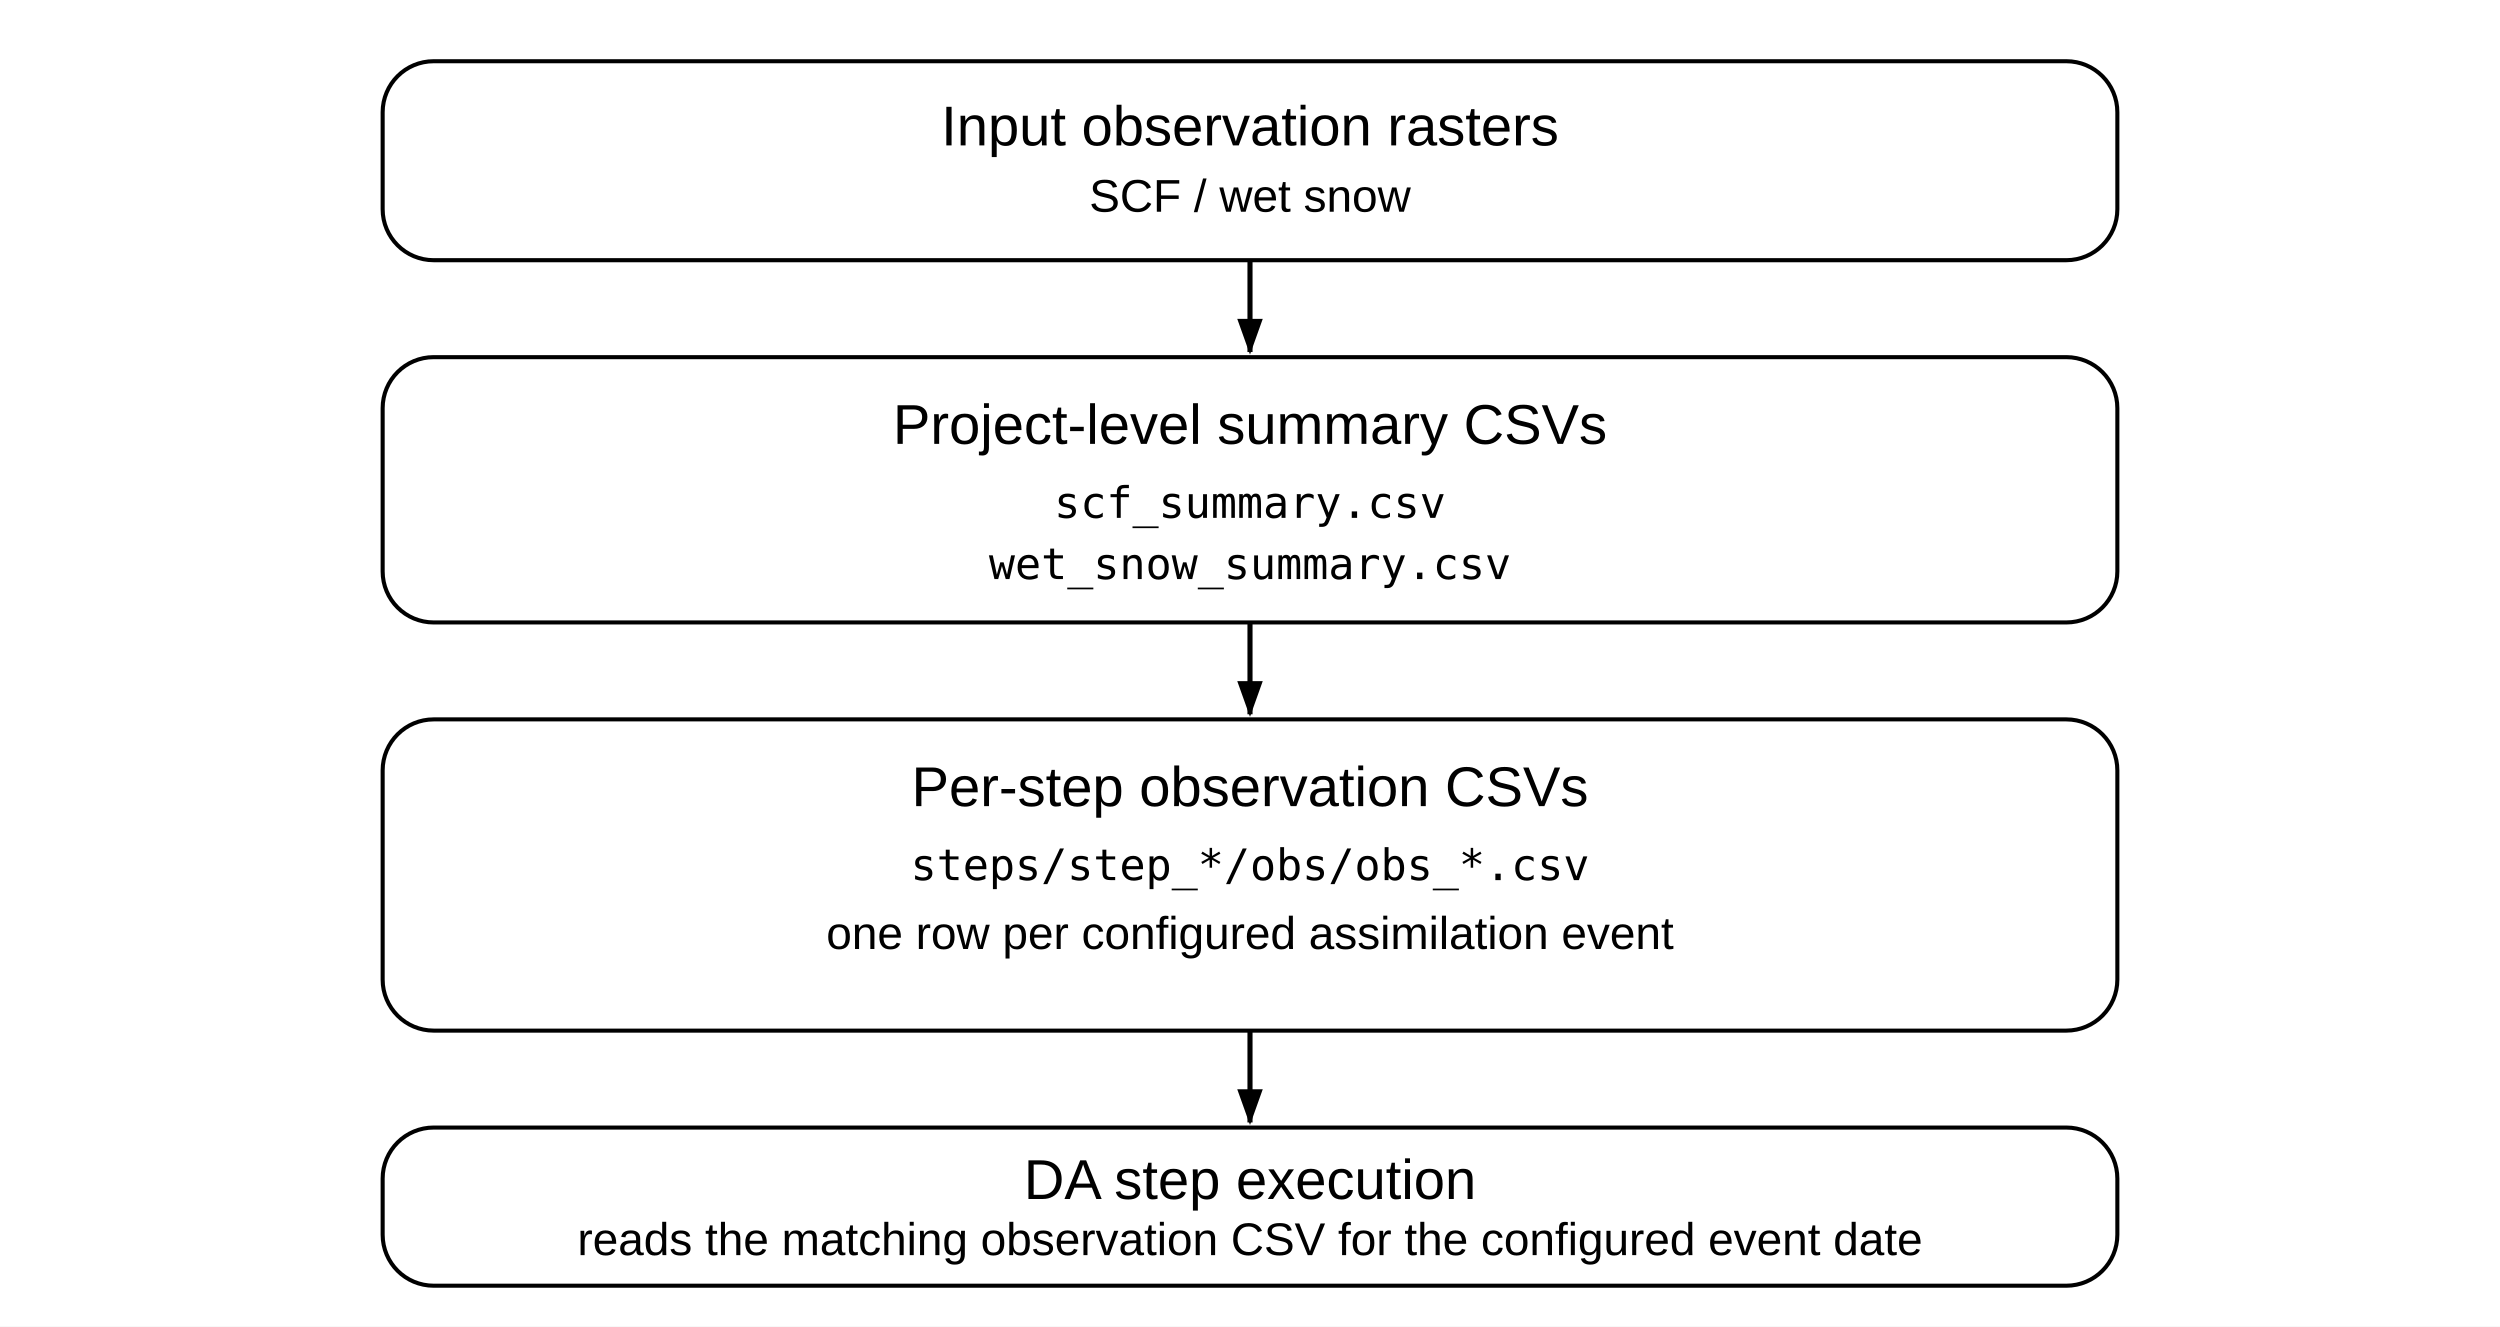
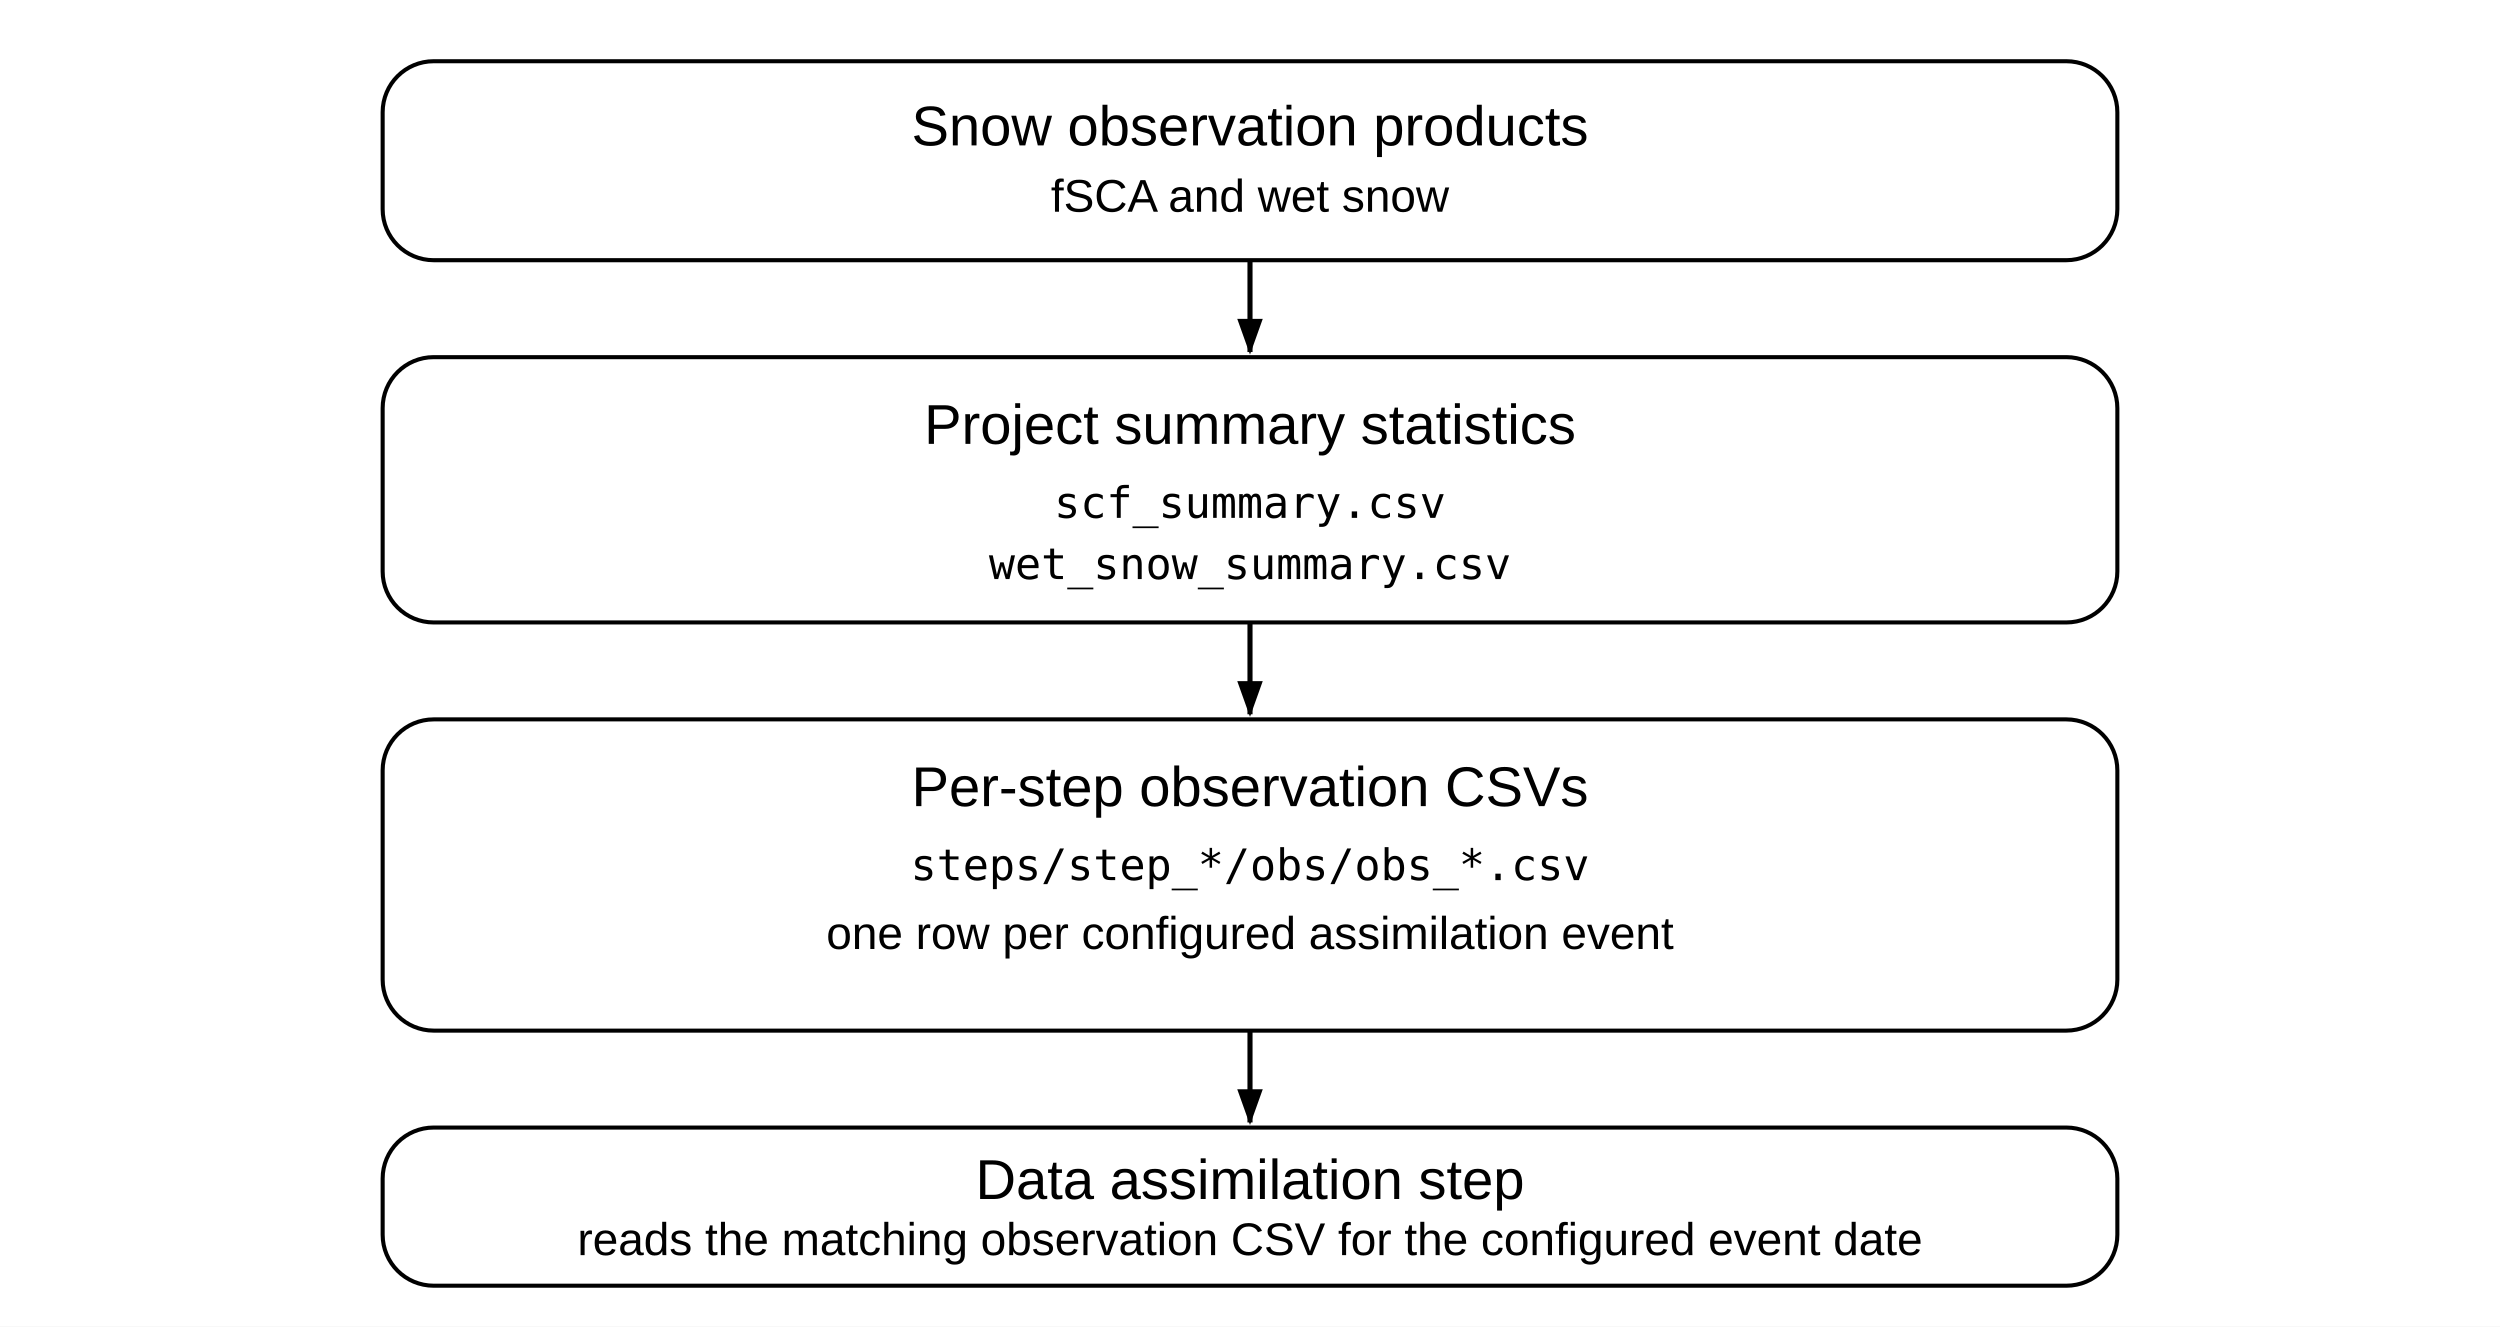
<svg xmlns="http://www.w3.org/2000/svg" width="980" height="520" viewBox="0 0 980 520" role="img" aria-labelledby="title desc">
  <defs>
    <style>
      .bg { fill: #ffffff; }
      .box { fill: #ffffff; stroke: #000000; stroke-width: 1.6; }
      .t { font-family: Arial, sans-serif; font-size: 22px; fill: #000000; }
      .ts { font-family: Arial, sans-serif; font-size: 18px; fill: #000000; }
      .mono { font-family: Menlo, Consolas, monospace; font-size: 17px; fill: #000000; }
      .arrow { stroke: #000000; stroke-width: 2; fill: none; marker-end: url(#arrowhead); }
    </style>
    <marker id="arrowhead" markerWidth="7" markerHeight="5" refX="6.5" refY="2.5" orient="auto">
      <polygon points="0 0, 7 2.5, 0 5" fill="#000000" />
    </marker>
  </defs>
  <rect class="bg" x="0" y="0" width="980" height="520" />
  <rect class="box" x="150" y="24" width="680" height="78" rx="20" ry="20" />
-   <text class="t" x="490" y="57" text-anchor="middle">Input observation rasters</text>
-   <text class="ts" x="490" y="83" text-anchor="middle">SCF / wet snow</text>
+   <text class="t" x="490" y="57" text-anchor="middle">Snow observation products</text>
+   <text class="ts" x="490" y="83" text-anchor="middle">fSCA and wet snow</text>
  <path class="arrow" d="M490 102 L490 138" />
  <rect class="box" x="150" y="140" width="680" height="104" rx="20" ry="20" />
-   <text class="t" x="490" y="174" text-anchor="middle">Project-level summary CSVs</text>
+   <text class="t" x="490" y="174" text-anchor="middle">Project summary statistics</text>
  <text class="mono" x="490" y="203" text-anchor="middle">scf_summary.csv</text>
  <text class="mono" x="490" y="227" text-anchor="middle">wet_snow_summary.csv</text>
  <path class="arrow" d="M490 244 L490 280" />
  <rect class="box" x="150" y="282" width="680" height="122" rx="20" ry="20" />
  <text class="t" x="490" y="316" text-anchor="middle">Per-step observation CSVs</text>
  <text class="mono" x="490" y="345" text-anchor="middle">steps/step_*/obs/obs_*.csv</text>
  <text class="ts" x="490" y="372" text-anchor="middle">one row per configured assimilation event</text>
  <path class="arrow" d="M490 404 L490 440" />
  <rect class="box" x="150" y="442" width="680" height="62" rx="20" ry="20" />
-   <text class="t" x="490" y="470" text-anchor="middle">DA step execution</text>
+   <text class="t" x="490" y="470" text-anchor="middle">Data assimilation step</text>
  <text class="ts" x="490" y="492" text-anchor="middle">reads the matching observation CSV for the configured event date</text>
</svg>
